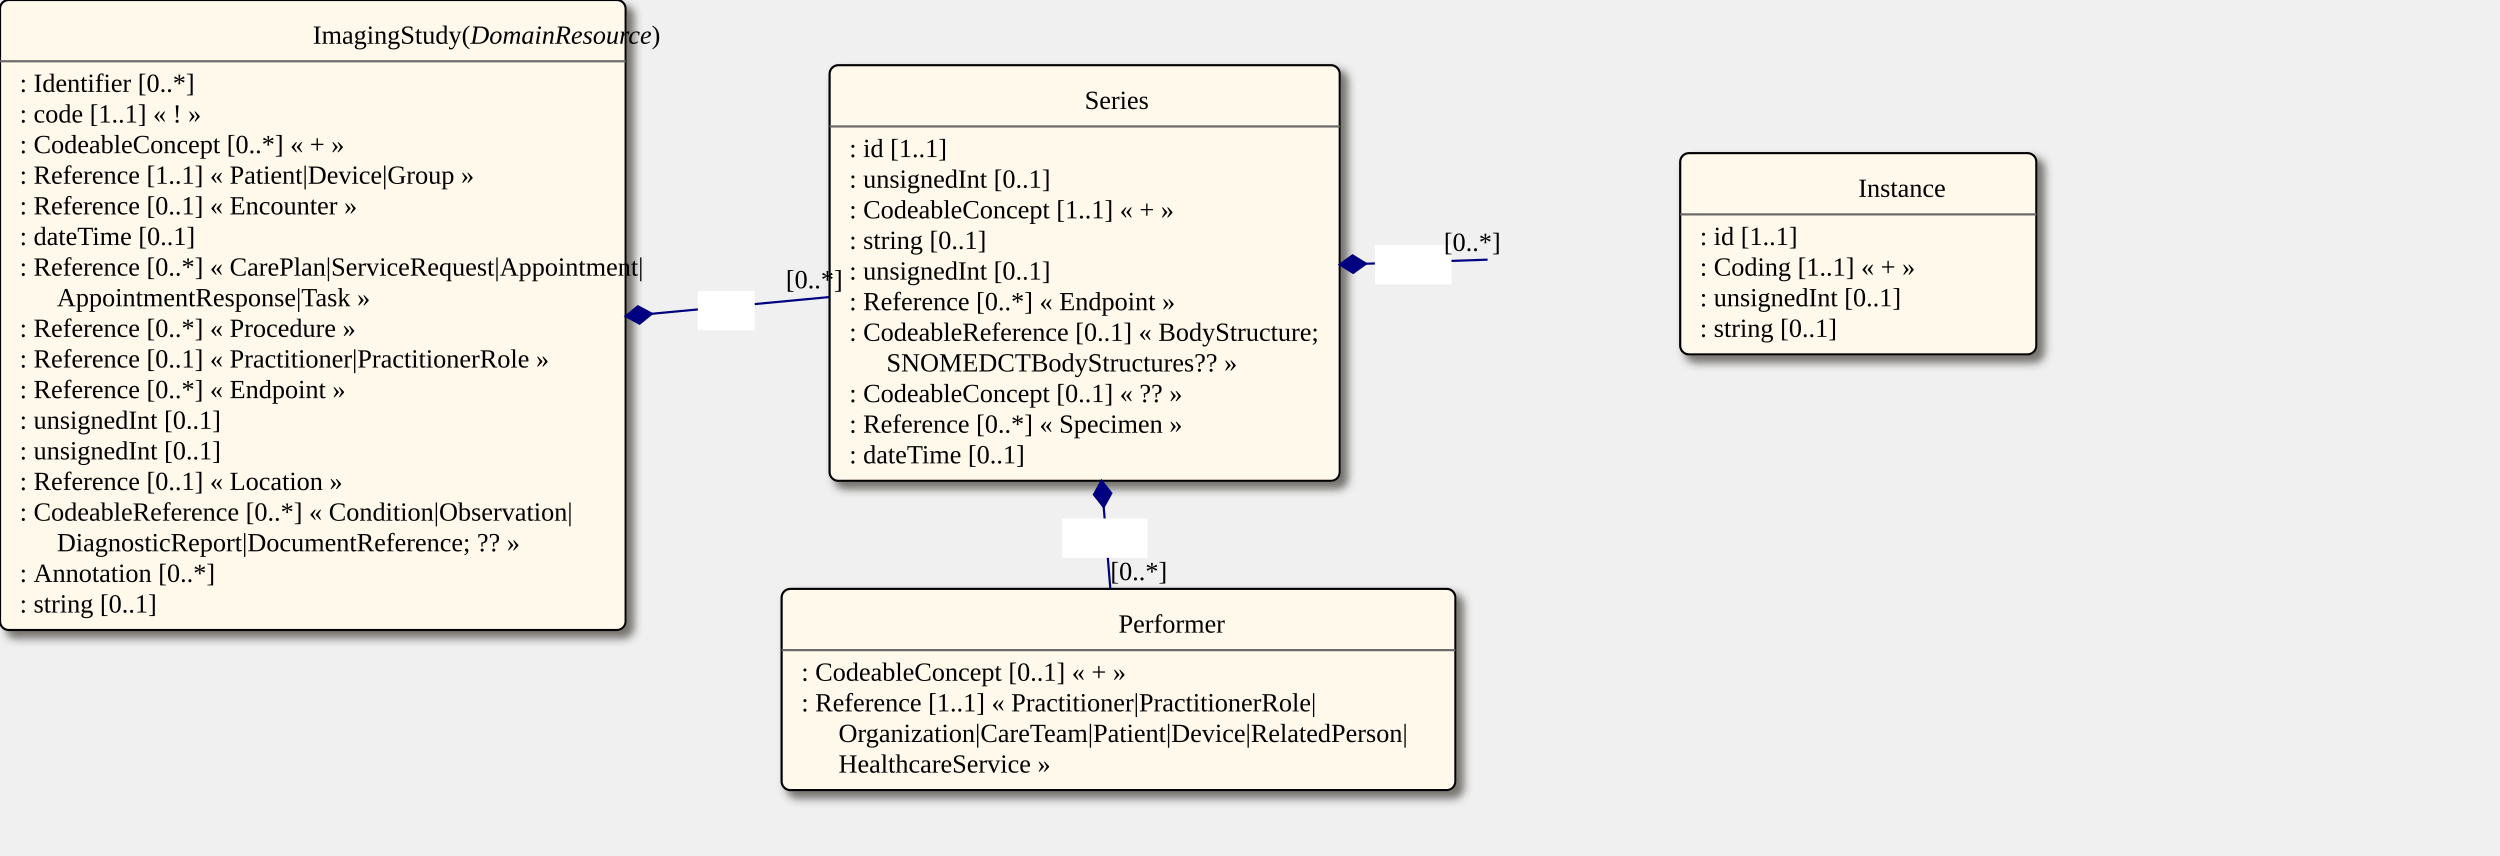
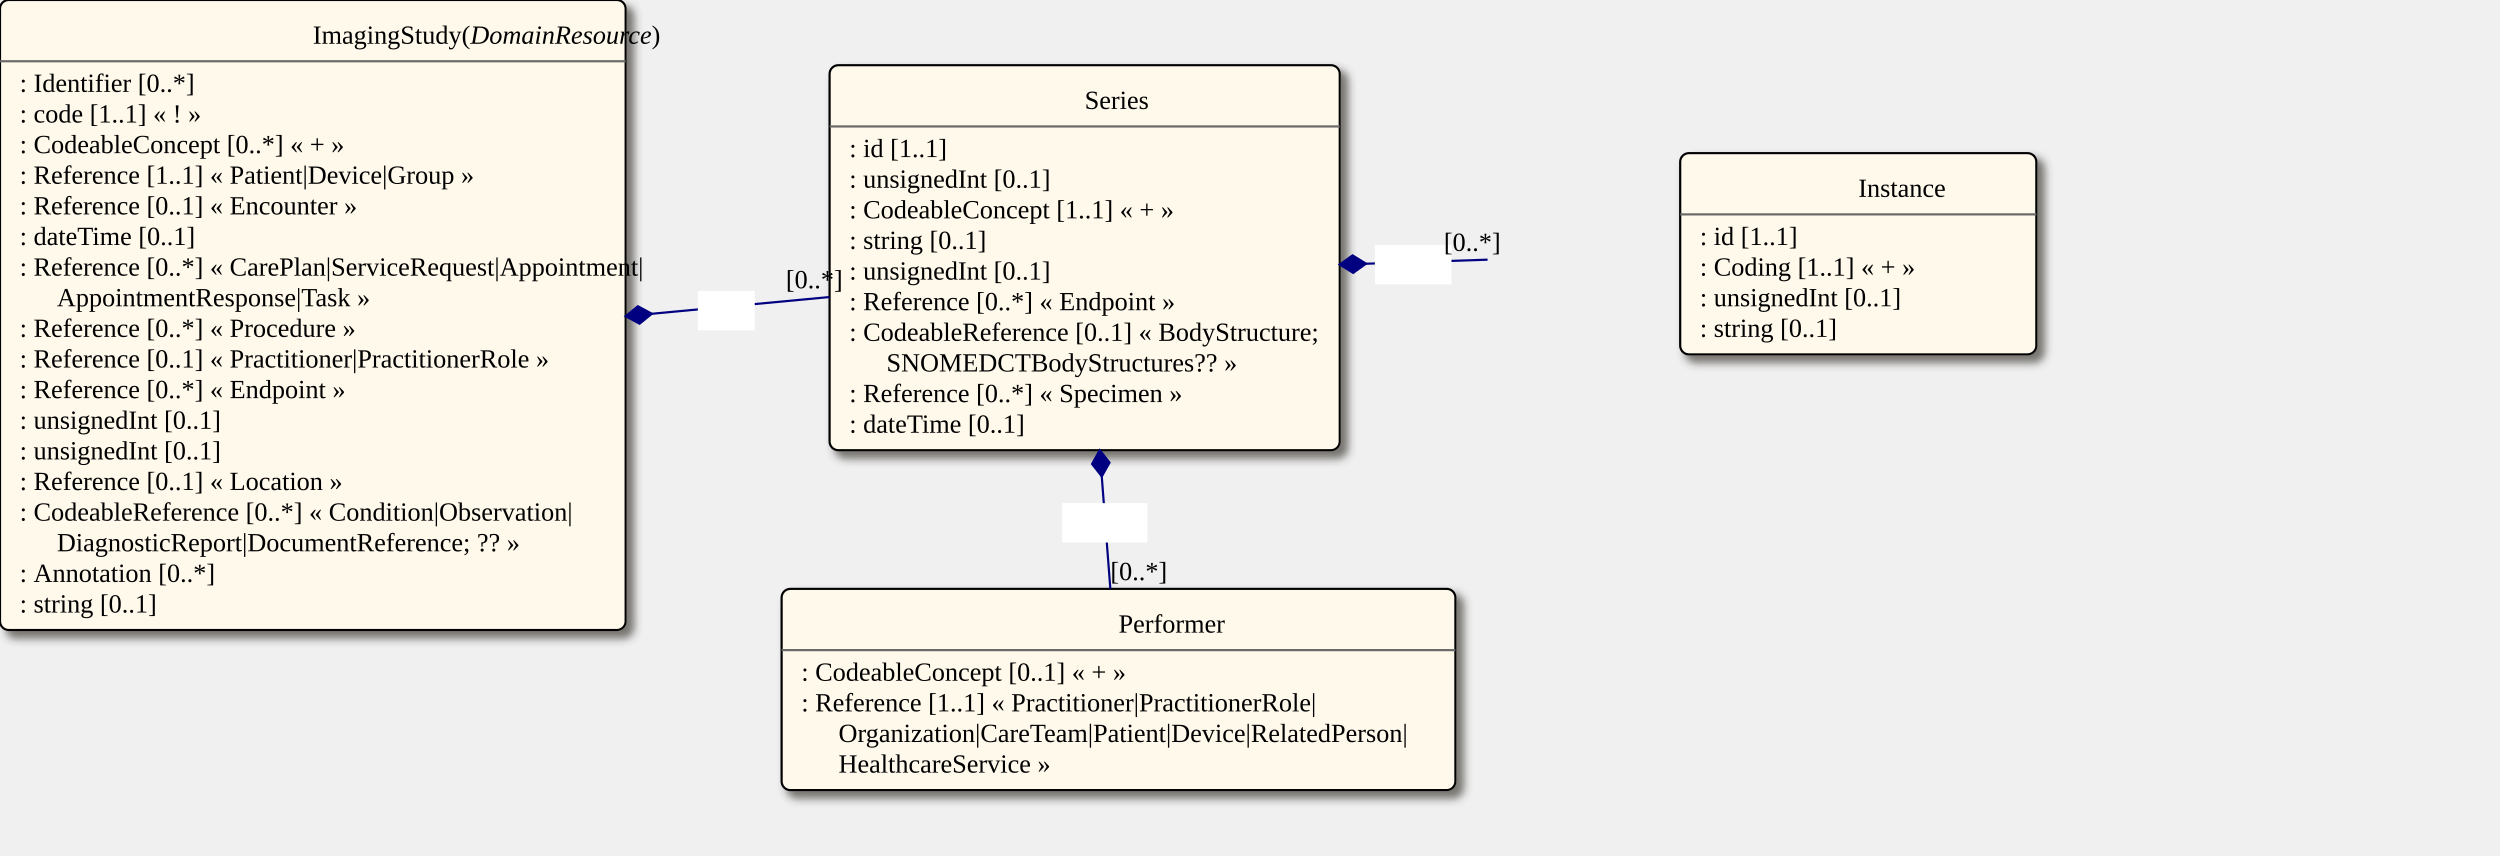
<svg xmlns="http://www.w3.org/2000/svg" xmlns:xlink="http://www.w3.org/1999/xlink" id="n649" version="1.1" width="1142.8" height="391.182">
  <defs id="defs4474">
    <filter id="shadow1" x="-0.033" y="-0.058" width="1.084" height="1.148">
      <feOffset result="offOut" in="SourceGraphic" dx="3" dy="3" id="feOffset4465" />
      <feColorMatrix result="matrixOut" in="offOut" type="matrix" values="0.2 0 0 0 0 0 0.2 0 0 0 0 0 0.2 0 0 0 0 0 1 0" id="feColorMatrix4467" />
      <feGaussianBlur result="blurOut" in="matrixOut" stdDeviation="2" id="feGaussianBlur4469" />
      <feBlend in="SourceGraphic" in2="blurOut" mode="normal" id="feBlend4471" />
    </filter>
  </defs>
  <g id="n650">
    <rect id="ImagingStudy" x="0.0" y="0.0" rx="4" ry="4" width="286.0" height="288.0" filter="url(#shadow1)" style="fill:#fff9ec;stroke:black;stroke-width:1" />
    <line id="n651" x1="0.0" y1="28.0" x2="286.0" y2="28.0" style="stroke:dimgrey;stroke-width:1" />
    <text id="n652" x="143.0" y="20.0" fill="black" class="diagram-class-title  diagram-class-resource">ImagingStudy<tspan class="diagram-class-title-link" id="tspan4479"> (<a id="n653" xlink:href="domainresource.html#DomainResource" class="diagram-class-reference" style="font-style: italic">DomainResource</a>)</tspan>
    </text>
    <text id="n654" x="6.0" y="42.0" fill="black" class="diagram-class-detail">
      <a id="n655" xlink:href="imagingstudy-definitions.html#ImagingStudy.identifier" /> : <a id="n656" xlink:href="datatypes.html#Identifier">Identifier</a> [0..*]</text>
    <text id="n660" x="6.0" y="56.0" fill="black" class="diagram-class-detail">
      <a id="n661" xlink:href="imagingstudy-definitions.html#ImagingStudy.status" /> : <a id="n662" xlink:href="datatypes.html#code">code</a> [1..1] « <a id="n663" xlink:href="valueset-imagingstudy-status.html" />! »</text>
    <text id="n670" x="6.0" y="70.0" fill="black" class="diagram-class-detail">
      <a id="n671" xlink:href="imagingstudy-definitions.html#ImagingStudy.modality" /> : <a id="n672" xlink:href="datatypes.html#CodeableConcept">CodeableConcept</a> [0..*] « <a id="n673" xlink:href="http://dicom.nema.org/medical/dicom/current/output/chtml/part16/sect_CID_33.html" />+ »</text>
    <text id="n680" x="6.0" y="84.0" fill="black" class="diagram-class-detail">
      <a id="n681" xlink:href="imagingstudy-definitions.html#ImagingStudy.subject" /> : <a id="n682" xlink:href="references.html#Reference">Reference</a> [1..1] « <a id="n683" xlink:href="patient.html#Patient">Patient</a>|<a id="n684" xlink:href="device.html#Device">Device</a>|<a id="n685" xlink:href="group.html#Group">Group</a> »</text>
    <text id="n692" x="6.0" y="98.0" fill="black" class="diagram-class-detail">
      <a id="n693" xlink:href="imagingstudy-definitions.html#ImagingStudy.encounter" /> : <a id="n694" xlink:href="references.html#Reference">Reference</a> [0..1] « <a id="n695" xlink:href="encounter.html#Encounter">Encounter</a> »</text>
    <text id="n700" x="6.0" y="112.0" fill="black" class="diagram-class-detail">
      <a id="n701" xlink:href="imagingstudy-definitions.html#ImagingStudy.started" /> : <a id="n702" xlink:href="datatypes.html#dateTime">dateTime</a> [0..1]</text>
    <text id="n706" x="6.0" y="126.0" fill="black" class="diagram-class-detail">
      <a id="n707" xlink:href="imagingstudy-definitions.html#ImagingStudy.basedOn" /> : <a id="n708" xlink:href="references.html#Reference">Reference</a> [0..*] « <a id="n709" xlink:href="careplan.html#CarePlan">CarePlan</a>|<a id="n710" xlink:href="servicerequest.html#ServiceRequest">ServiceRequest</a>|<a id="n711" xlink:href="appointment.html#Appointment">Appointment</a>|</text>
    <text id="n712" x="26.0" y="140.0" fill="black" class="diagram-class-detail">
      <a id="n713" xlink:href="appointmentresponse.html#AppointmentResponse">AppointmentResponse</a>|<a id="n714" xlink:href="task.html#Task">Task</a> »</text>
    <text id="n724" x="6.0" y="154.0" fill="black" class="diagram-class-detail">
      <a id="n725" xlink:href="imagingstudy-definitions.html#ImagingStudy.procedure" /> : <a id="n726" xlink:href="references.html#Reference">Reference</a> [0..*] « <a id="n727" xlink:href="procedure.html#Procedure">Procedure</a> »</text>
    <text id="n732" x="6.0" y="168.0" fill="black" class="diagram-class-detail">
      <a id="n733" xlink:href="imagingstudy-definitions.html#ImagingStudy.referrer" /> : <a id="n734" xlink:href="references.html#Reference">Reference</a> [0..1] « <a id="n735" xlink:href="practitioner.html#Practitioner">Practitioner</a>|<a id="n736" xlink:href="practitionerrole.html#PractitionerRole">PractitionerRole</a> »</text>
    <text id="n742" x="6.0" y="182.0" fill="black" class="diagram-class-detail">
      <a id="n743" xlink:href="imagingstudy-definitions.html#ImagingStudy.endpoint" /> : <a id="n744" xlink:href="references.html#Reference">Reference</a> [0..*] « <a id="n745" xlink:href="endpoint.html#Endpoint">Endpoint</a> »</text>
    <text id="n750" x="6.0" y="196.0" fill="black" class="diagram-class-detail">
      <a id="n751" xlink:href="imagingstudy-definitions.html#ImagingStudy.numberOfSeries" /> : <a id="n752" xlink:href="datatypes.html#unsignedInt">unsignedInt</a> [0..1]</text>
    <text id="n756" x="6.0" y="210.0" fill="black" class="diagram-class-detail">
      <a id="n757" xlink:href="imagingstudy-definitions.html#ImagingStudy.numberOfInstances" /> : <a id="n758" xlink:href="datatypes.html#unsignedInt">unsignedInt</a> [0..1]</text>
    <text id="n776" x="6.0" y="224.0" fill="black" class="diagram-class-detail">
      <a id="n777" xlink:href="imagingstudy-definitions.html#ImagingStudy.location" /> : <a id="n778" xlink:href="references.html#Reference">Reference</a> [0..1] « <a id="n779" xlink:href="location.html#Location">Location</a> »</text>
    <text id="n784" x="6.0" y="238.0" fill="black" class="diagram-class-detail">
      <a id="n785" xlink:href="imagingstudy-definitions.html#ImagingStudy.reason" /> : <a id="n786" xlink:href="references.html#CodeableReference">CodeableReference</a> [0..*] « <a id="n787" xlink:href="condition.html#Condition">Condition</a>|<a id="n788" xlink:href="observation.html#Observation">Observation</a>|</text>
    <text id="n789" x="26.0" y="252.0" fill="black" class="diagram-class-detail">
      <a id="n790" xlink:href="diagnosticreport.html#DiagnosticReport">DiagnosticReport</a>|<a id="n791" xlink:href="documentreference.html#DocumentReference">DocumentReference</a>; <a id="n792" xlink:href="valueset-procedure-reason.html" />?? »</text>
    <text id="n804" x="6.0" y="266.0" fill="black" class="diagram-class-detail">
      <a id="n805" xlink:href="imagingstudy-definitions.html#ImagingStudy.note" /> : <a id="n806" xlink:href="datatypes.html#Annotation">Annotation</a> [0..*]</text>
    <text id="n810" x="6.0" y="280.0" fill="black" class="diagram-class-detail">
      <a id="n811" xlink:href="imagingstudy-definitions.html#ImagingStudy.description" /> : <a id="n812" xlink:href="datatypes.html#string">string</a> [0..1]</text>
  </g>
  <g id="n816">
-     <rect id="ImagingStudy.series" x="379.223" y="29.803" rx="4" ry="4" width="233.2" height="190.0" filter="url(#shadow1)" style="fill:#fff9ec;stroke:black;stroke-width:1" />
+     <rect id="ImagingStudy.series" x="379.223" y="29.803" rx="4" ry="4" width="233.2" height="176.0" filter="url(#shadow1)" style="fill:#fff9ec;stroke:black;stroke-width:1" />
    <line id="n817" x1="379.223" y1="57.803" x2="612.423" y2="57.803" style="stroke:dimgrey;stroke-width:1" />
    <text id="n818" x="495.823" y="49.803" fill="black" class="diagram-class-title">Series</text>
    <text id="n819" x="385.223" y="71.803" fill="black" class="diagram-class-detail">
      <a id="n820" xlink:href="imagingstudy-definitions.html#ImagingStudy.series.uid" /> : <a id="n821" xlink:href="datatypes.html#id">id</a> [1..1]</text>
    <text id="n825" x="385.223" y="85.803" fill="black" class="diagram-class-detail">
      <a id="n826" xlink:href="imagingstudy-definitions.html#ImagingStudy.series.number" /> : <a id="n827" xlink:href="datatypes.html#unsignedInt">unsignedInt</a> [0..1]</text>
    <text id="n831" x="385.223" y="99.803" fill="black" class="diagram-class-detail">
      <a id="n832" xlink:href="imagingstudy-definitions.html#ImagingStudy.series.modality" /> : <a id="n833" xlink:href="datatypes.html#CodeableConcept">CodeableConcept</a> [1..1] « <a id="n834" xlink:href="http://dicom.nema.org/medical/dicom/current/output/chtml/part16/sect_CID_33.html" />+ »</text>
    <text id="n841" x="385.223" y="113.803" fill="black" class="diagram-class-detail">
      <a id="n842" xlink:href="imagingstudy-definitions.html#ImagingStudy.series.description" /> : <a id="n843" xlink:href="datatypes.html#string">string</a> [0..1]</text>
    <text id="n847" x="385.223" y="127.803" fill="black" class="diagram-class-detail">
      <a id="n848" xlink:href="imagingstudy-definitions.html#ImagingStudy.series.numberOfInstances" /> : <a id="n849" xlink:href="datatypes.html#unsignedInt">unsignedInt</a> [0..1]</text>
    <text id="n853" x="385.223" y="141.803" fill="black" class="diagram-class-detail">
      <a id="n854" xlink:href="imagingstudy-definitions.html#ImagingStudy.series.endpoint" /> : <a id="n855" xlink:href="references.html#Reference">Reference</a> [0..*] « <a id="n856" xlink:href="endpoint.html#Endpoint">Endpoint</a> »</text>
    <text id="n861" x="385.223" y="155.803" fill="black" class="diagram-class-detail">
      <a id="n862" xlink:href="imagingstudy-definitions.html#ImagingStudy.series.bodySite" /> : <a id="n863" xlink:href="references.html#CodeableReference">CodeableReference</a> [0..1] « <a id="n864" xlink:href="bodystructure.html#BodyStructure">BodyStructure</a>; <a id="n865" xlink:href="valueset-body-site.html" />
    </text>
    <text id="n867" x="405.223" y="169.803" fill="black" class="diagram-class-detail">
      <a id="n868" xlink:href="valueset-body-site.html">SNOMEDCTBodyStructures</a>?? »</text>
-     <text id="n877" x="385.223" y="183.803" fill="black" class="diagram-class-detail">
-       <a id="n878" xlink:href="imagingstudy-definitions.html#ImagingStudy.series.laterality" /> : <a id="n879" xlink:href="datatypes.html#CodeableConcept">CodeableConcept</a> [0..1] « <a id="n880" xlink:href="http://dicom.nema.org/medical/dicom/current/output/chtml/part16/sect_CID_244.html" />?? »</text>
-     <text id="n887" x="385.223" y="197.803" fill="black" class="diagram-class-detail">
+     <text id="n887" x="385.223" y="183.803" fill="black" class="diagram-class-detail">
      <a id="n888" xlink:href="imagingstudy-definitions.html#ImagingStudy.series.specimen" /> : <a id="n889" xlink:href="references.html#Reference">Reference</a> [0..*] « <a id="n890" xlink:href="specimen.html#Specimen">Specimen</a> »</text>
-     <text id="n895" x="385.223" y="211.803" fill="black" class="diagram-class-detail">
+     <text id="n895" x="385.223" y="197.803" fill="black" class="diagram-class-detail">
      <a id="n896" xlink:href="imagingstudy-definitions.html#ImagingStudy.series.started" /> : <a id="n897" xlink:href="datatypes.html#dateTime">dateTime</a> [0..1]</text>
  </g>
  <g id="n901">
    <rect id="ImagingStudy.series.performer" x="357.295" y="269.182" rx="4" ry="4" width="308.0" height="92.0" filter="url(#shadow1)" style="fill:#fff9ec;stroke:black;stroke-width:1" />
    <line id="n902" x1="357.295" y1="297.182" x2="665.295" y2="297.182" style="stroke:dimgrey;stroke-width:1" />
    <text id="n903" x="511.295" y="289.182" fill="black" class="diagram-class-title">Performer</text>
    <text id="n904" x="363.295" y="311.182" fill="black" class="diagram-class-detail">
      <a id="n905" xlink:href="imagingstudy-definitions.html#ImagingStudy.series.performer.function" /> : <a id="n906" xlink:href="datatypes.html#CodeableConcept">CodeableConcept</a> [0..1] « <a id="n907" xlink:href="valueset-series-performer-function.html" />+ »</text>
    <text id="n914" x="363.295" y="325.182" fill="black" class="diagram-class-detail">
      <a id="n915" xlink:href="imagingstudy-definitions.html#ImagingStudy.series.performer.actor" /> : <a id="n916" xlink:href="references.html#Reference">Reference</a> [1..1] « <a id="n917" xlink:href="practitioner.html#Practitioner">Practitioner</a>|<a id="n918" xlink:href="practitionerrole.html#PractitionerRole">PractitionerRole</a>|</text>
    <text id="n919" x="383.295" y="339.182" fill="black" class="diagram-class-detail">
      <a id="n920" xlink:href="organization.html#Organization">Organization</a>|<a id="n921" xlink:href="careteam.html#CareTeam">CareTeam</a>|<a id="n922" xlink:href="patient.html#Patient">Patient</a>|<a id="n923" xlink:href="device.html#Device">Device</a>|<a id="n924" xlink:href="relatedperson.html#RelatedPerson">RelatedPerson</a>|</text>
    <text id="n925" x="383.295" y="353.182" fill="black" class="diagram-class-detail">
      <a id="n926" xlink:href="healthcareservice.html#HealthcareService">HealthcareService</a> »</text>
  </g>
  <g id="n940" transform="translate(88.0488)">
    <rect id="ImagingStudy.series.instance" x="680" y="70" rx="4" ry="4" width="162.8" height="92" filter="url(#shadow1)" style="fill:#fff9ec;stroke:#000000;stroke-width:1" />
    <line id="n941" x1="680" y1="98" x2="842.8" y2="98" style="stroke:#696969;stroke-width:1" />
    <text id="n942" x="761.4" y="90" fill="#000000" class="diagram-class-title">Instance</text>
    <text id="n943" x="686" y="112" fill="#000000" class="diagram-class-detail">
      <a id="n944" xlink:href="imagingstudy-definitions.html#ImagingStudy.series.instance.uid" /> : <a id="n945" xlink:href="datatypes.html#id">id</a> [1..1]</text>
    <text id="n949" x="686" y="126" fill="#000000" class="diagram-class-detail">
      <a id="n950" xlink:href="imagingstudy-definitions.html#ImagingStudy.series.instance.sopClass" /> : <a id="n951" xlink:href="datatypes.html#Coding">Coding</a> [1..1] « <a id="n952" xlink:href="http://dicom.nema.org/medical/dicom/current/output/chtml/part04/sect_B.5.html#table_B.5-1" />+ »</text>
    <text id="n959" x="686" y="140" fill="#000000" class="diagram-class-detail">
      <a id="n960" xlink:href="imagingstudy-definitions.html#ImagingStudy.series.instance.number" /> : <a id="n961" xlink:href="datatypes.html#unsignedInt">unsignedInt</a> [0..1]</text>
    <text id="n965" x="686" y="154" fill="#000000" class="diagram-class-detail">
      <a id="n966" xlink:href="imagingstudy-definitions.html#ImagingStudy.series.instance.title" /> : <a id="n967" xlink:href="datatypes.html#string">string</a> [0..1]</text>
  </g>
-   <line id="n971" x1="503.544" y1="219.803" x2="507.557" y2="269.182" style="stroke:navy;stroke-width:1" />
-   <polygon id="n972" points="503.544,219.803 509.544,223.803 515.544,219.803 509.544,215.803 503.544,219.803" style="fill:navy;stroke:navy;stroke-width:1" transform="rotate(85.35372 503.5439 219.8026)" />
-   <rect id="n973" x="485.5" y="237.0" width="39.0" height="18.0" style="fill:white;stroke:black;stroke-width:0" />
-   <text id="n974" x="505.0" y="247.0" fill="black" class="diagram-class-linkage">
+   <line id="n971" x1="502.721" y1="205.803" x2="507.557" y2="269.182" style="stroke:navy;stroke-width:1" />
+   <polygon id="n972" points="502.721,205.803 508.721,209.803 514.721,205.803 508.721,201.803 502.721,205.803" style="fill:navy;stroke:navy;stroke-width:1" transform="rotate(85.51782 502.7214 205.8026)" />
+   <rect id="n973" x="485.5" y="230.0" width="39.0" height="18.0" style="fill:white;stroke:black;stroke-width:0" />
+   <text id="n974" x="505.0" y="240.0" fill="black" class="diagram-class-linkage">
    <a id="n975" xlink:href="imagingstudy-definitions.html#ImagingStudy.series.performer" />
  </text>
  <text id="n976" x="507.557" y="265.182" fill="black" class="diagram-class-linkage">[0..*]</text>
  <line id="n977" x1="612.423" y1="120.938" x2="680.0" y2="118.698" style="stroke:navy;stroke-width:1" />
  <polygon id="n978" points="612.423,120.938 618.423,124.938 624.423,120.938 618.423,116.938 612.423,120.938" style="fill:navy;stroke:navy;stroke-width:1" transform="rotate(-1.898394 612.4232 120.9379)" />
  <rect id="n979" x="628.5" y="112.0" width="35.0" height="18.0" style="fill:white;stroke:black;stroke-width:0" />
  <text id="n980" x="646.0" y="122.0" fill="black" class="diagram-class-linkage">
    <a id="n981" xlink:href="imagingstudy-definitions.html#ImagingStudy.series.instance" />
  </text>
  <text id="n982" x="660.0" y="114.698" fill="black" class="diagram-class-linkage">[0..*]</text>
  <line id="n983" x1="286.0" y1="144.545" x2="379.223" y2="135.774" style="stroke:navy;stroke-width:1" />
  <polygon id="n984" points="286.0,144.545 292.0,148.545 298.0,144.545 292.0,140.545 286.0,144.545" style="fill:navy;stroke:navy;stroke-width:1" transform="rotate(-5.375172 286.0 144.545)" />
  <rect id="n985" x="319.0" y="133.0" width="26.0" height="18.0" style="fill:white;stroke:black;stroke-width:0" />
  <text id="n986" x="332.0" y="143.0" fill="black" class="diagram-class-linkage">
    <a id="n987" xlink:href="imagingstudy-definitions.html#ImagingStudy.series" />
  </text>
  <text id="n988" x="359.223" y="131.774" fill="black" class="diagram-class-linkage">[0..*]</text>
</svg>
